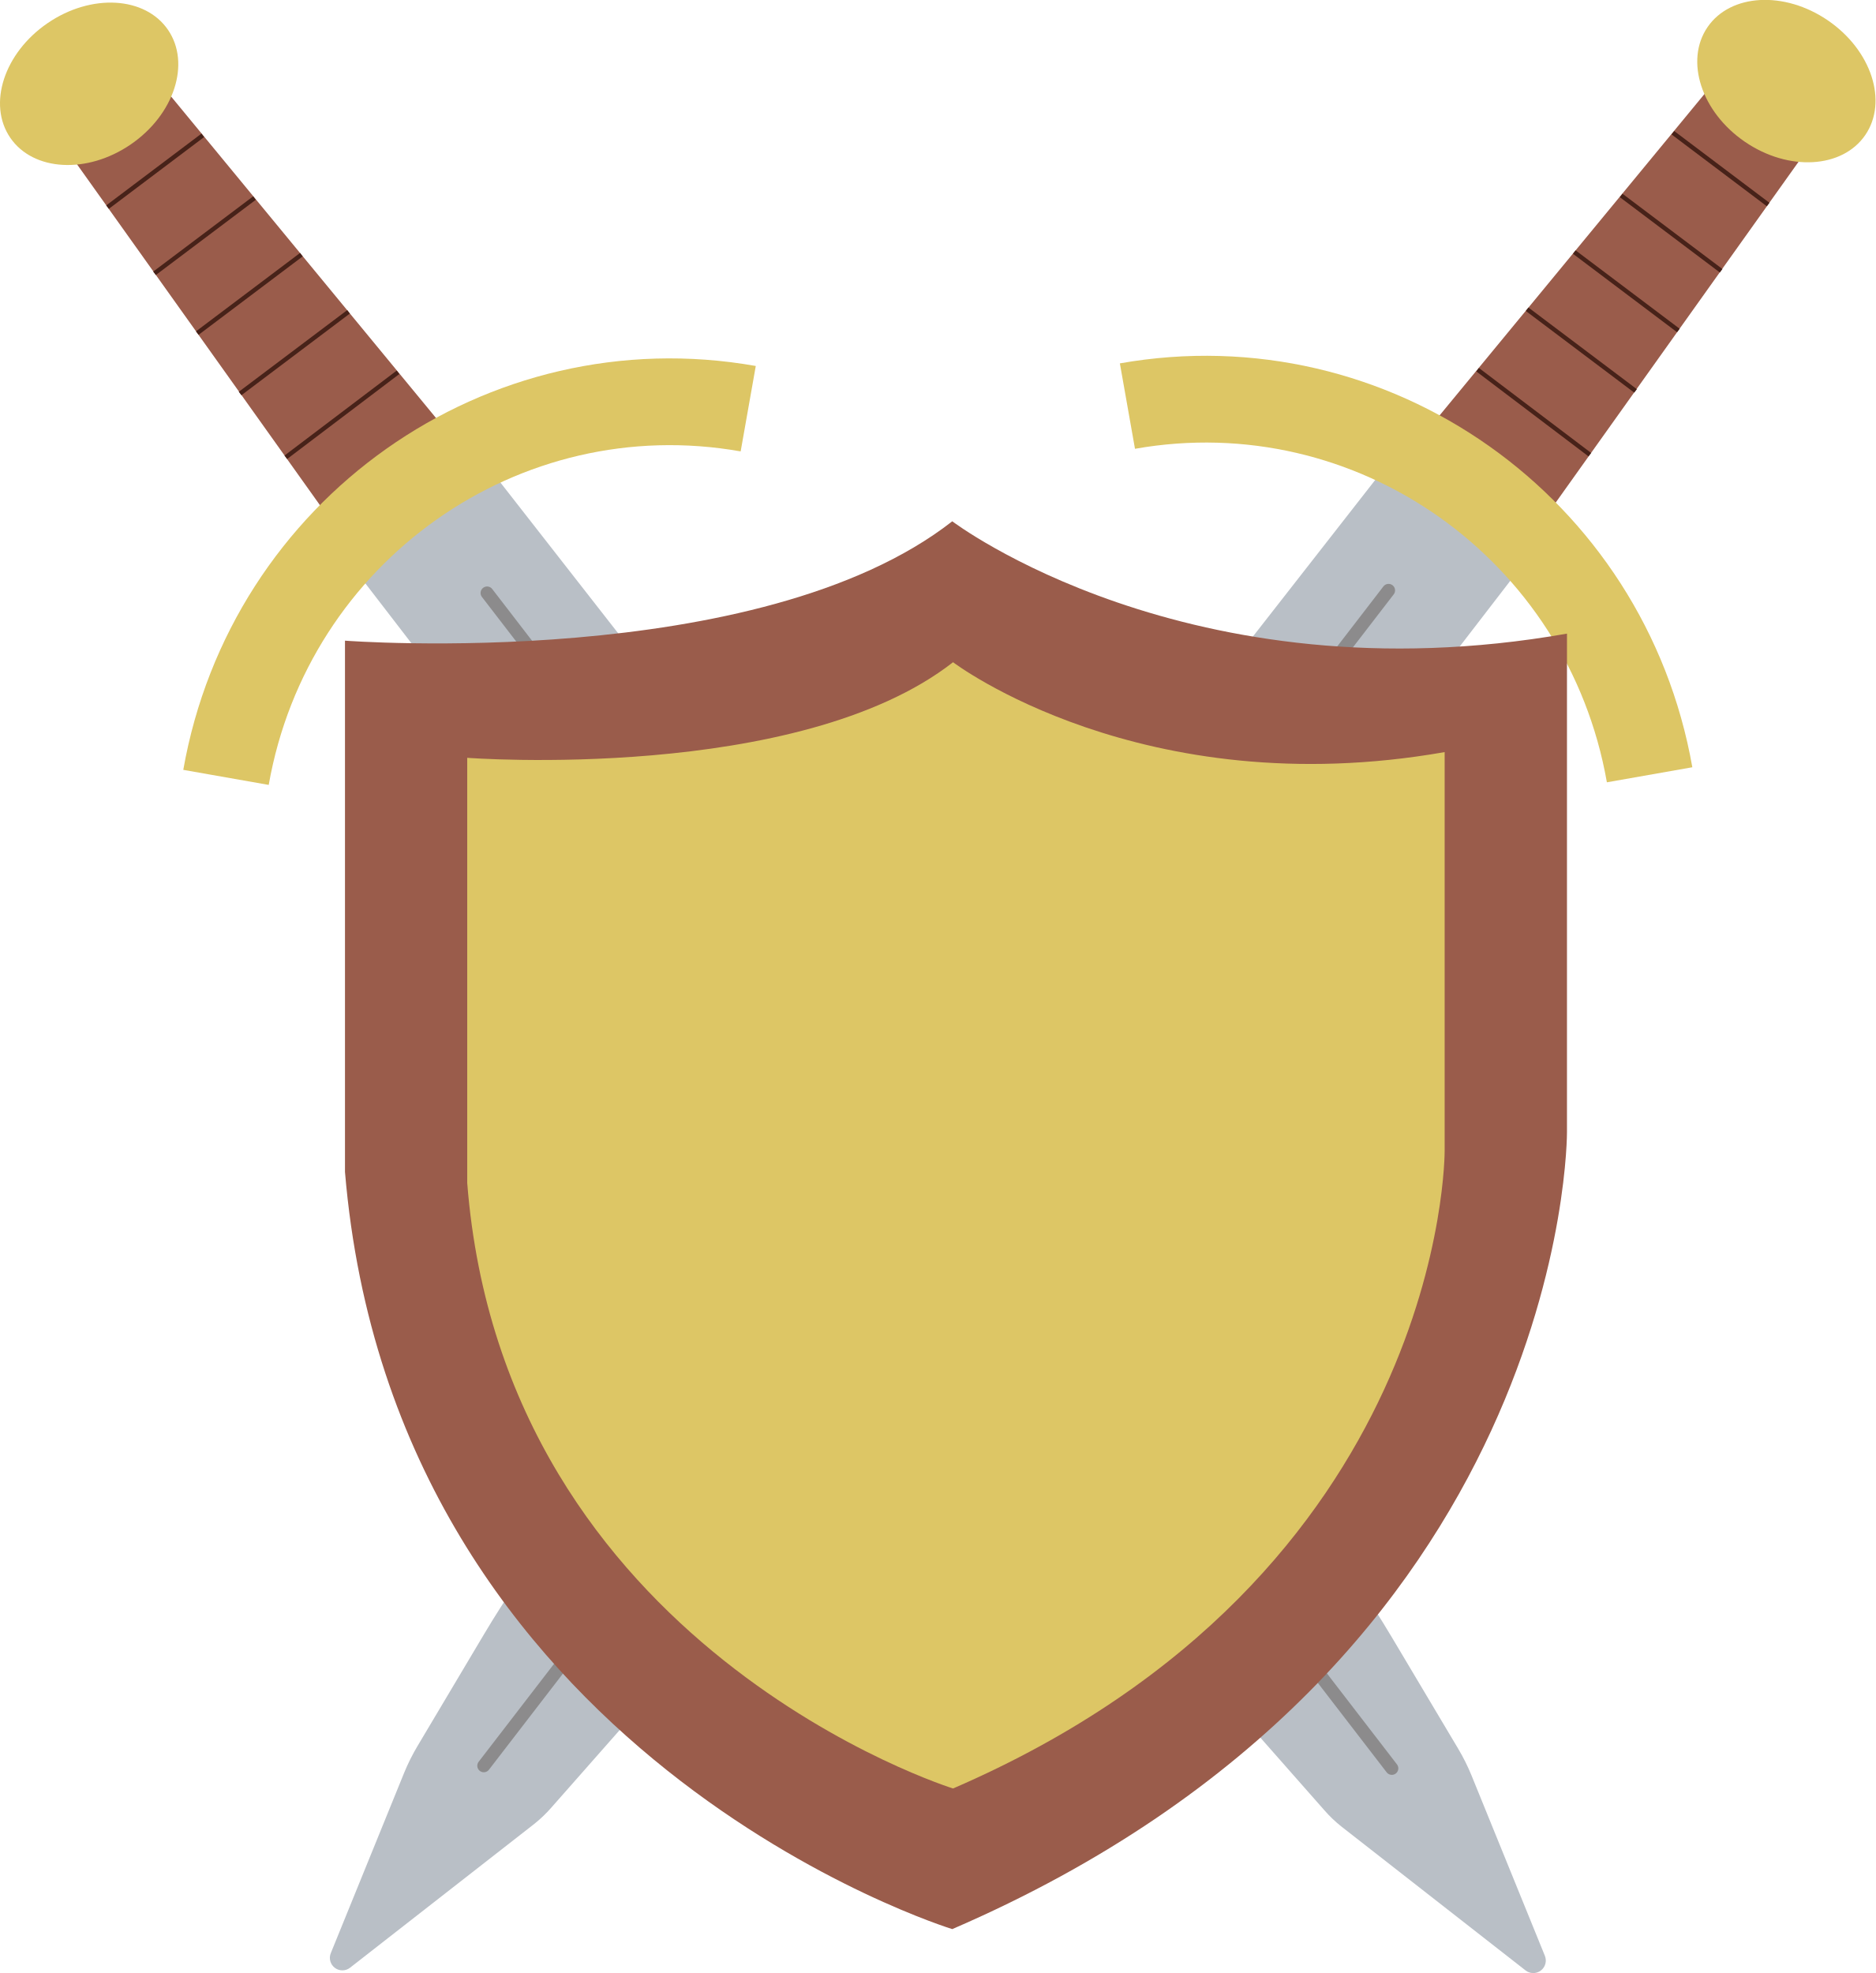
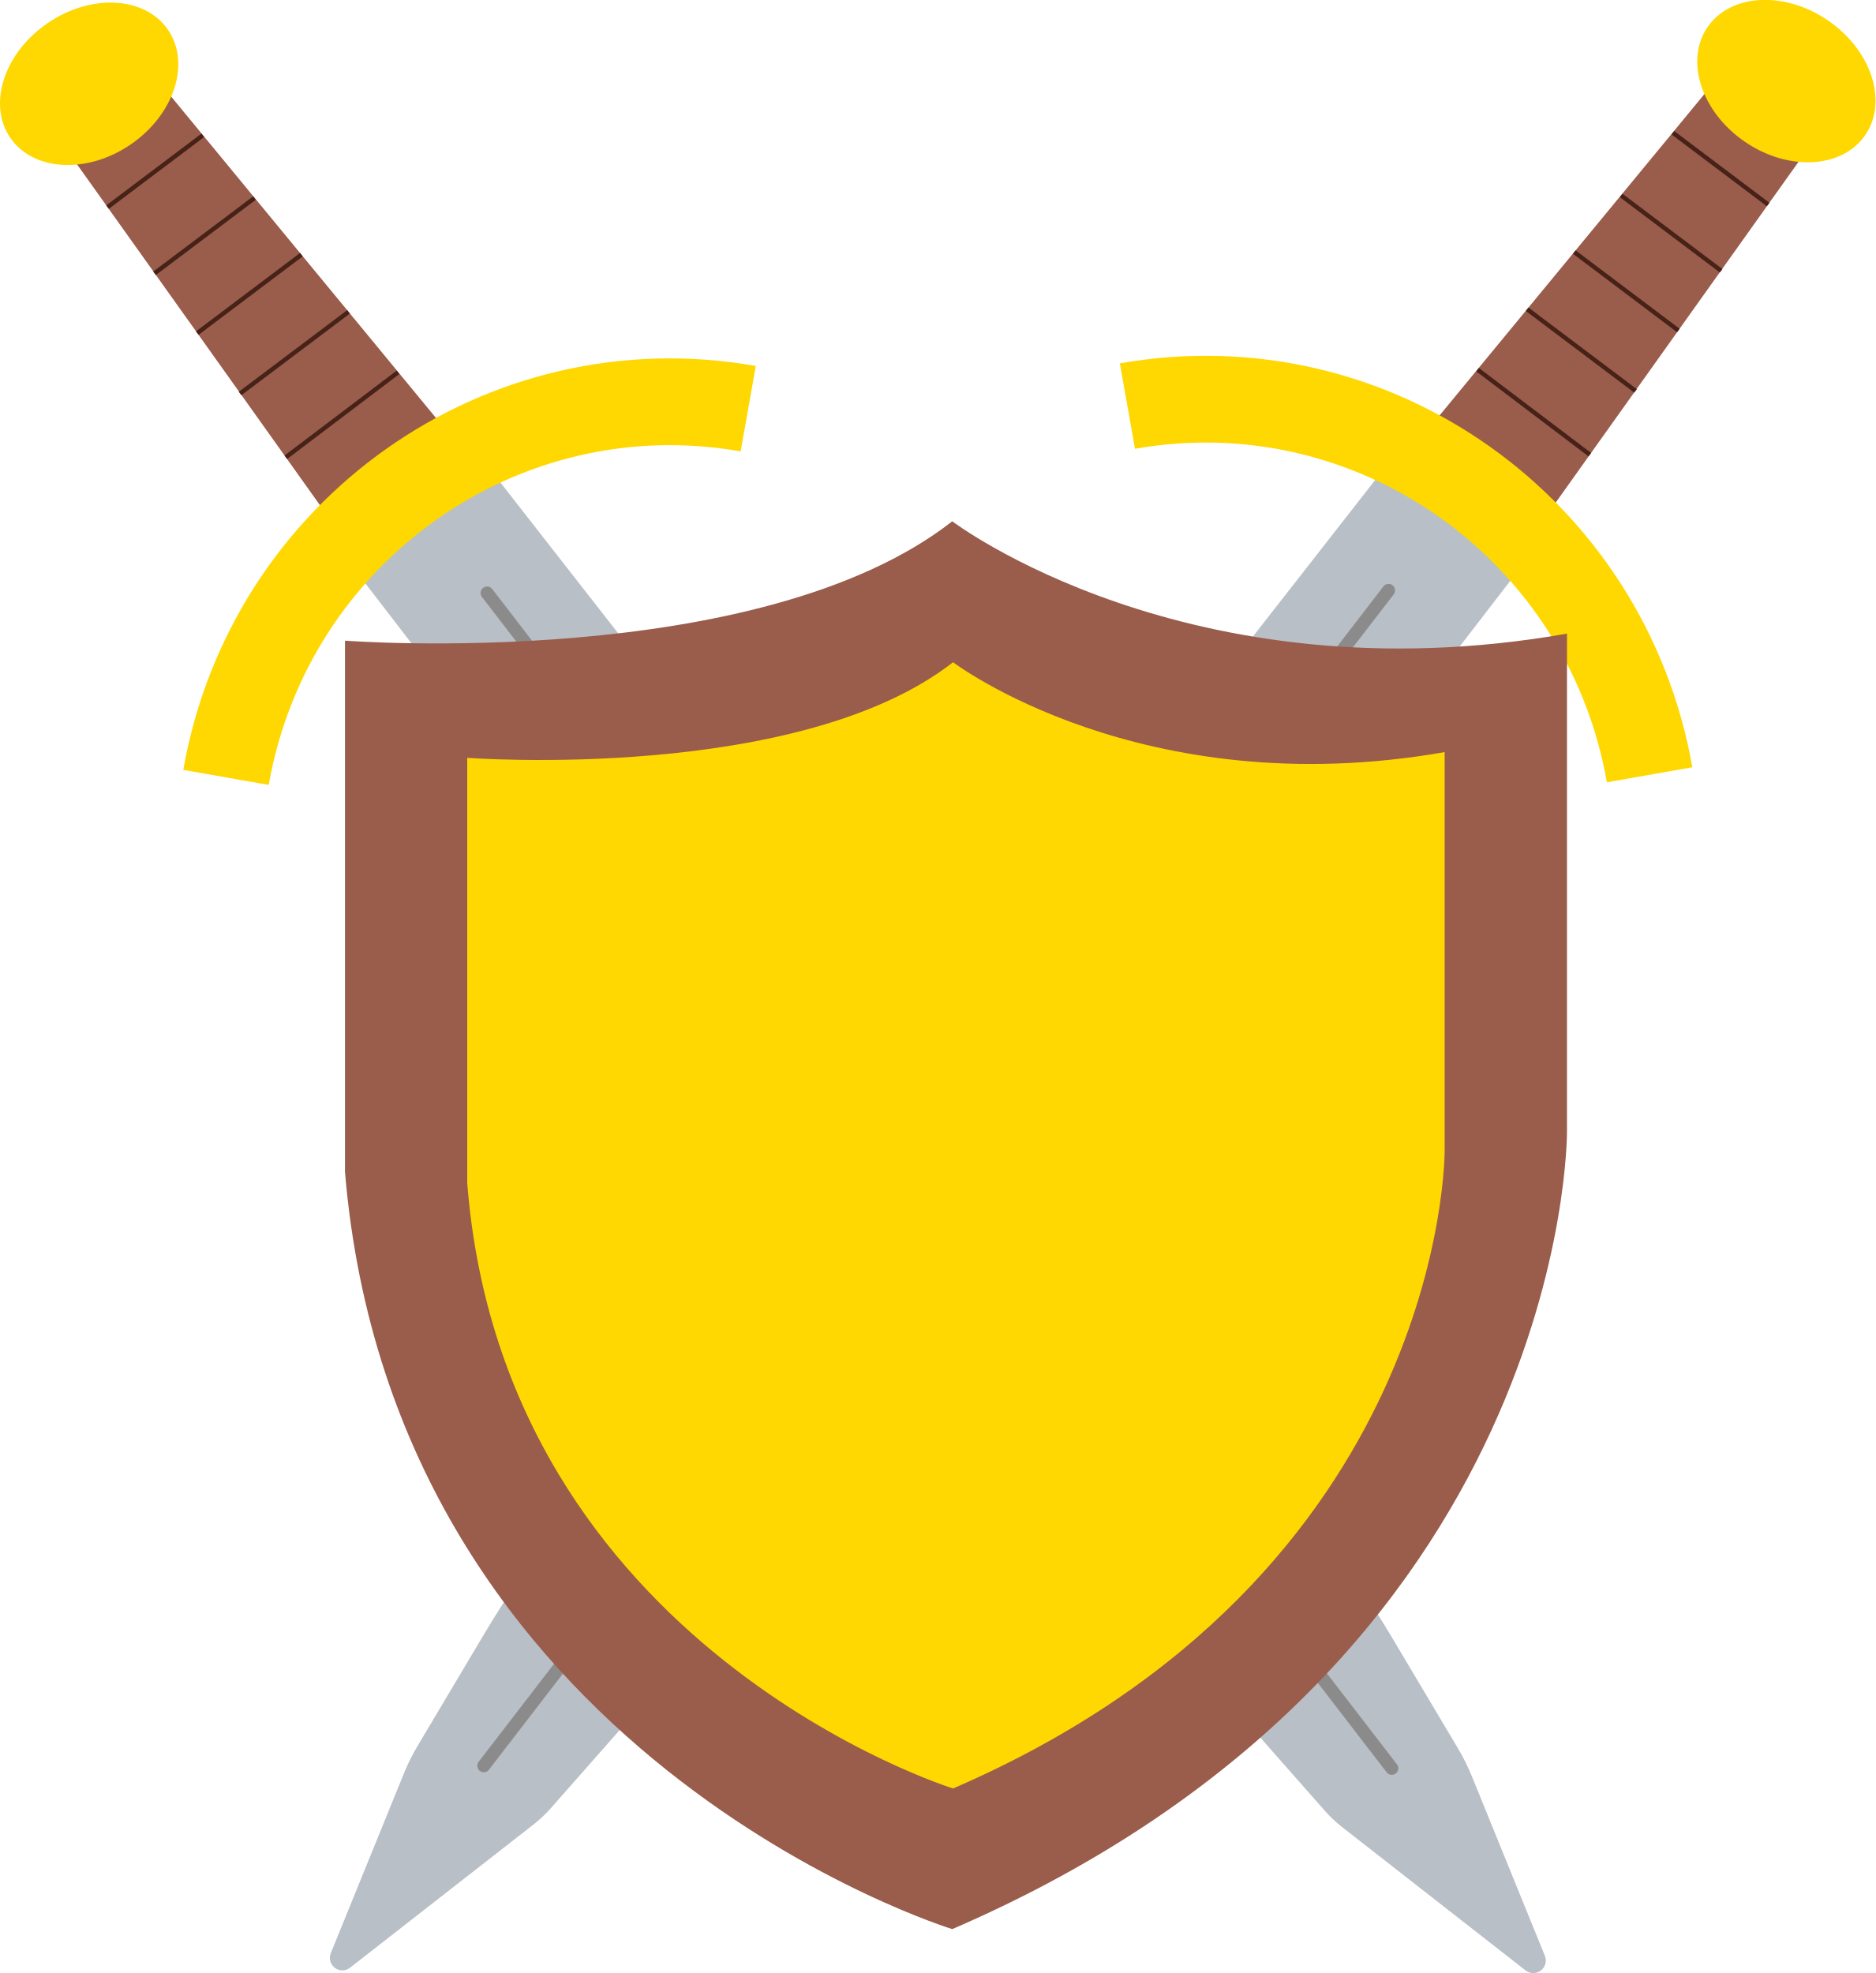
<svg xmlns="http://www.w3.org/2000/svg" viewBox="0 0 432.4 454.86">
  <defs>
-     <style>.cls-1{fill:#9a5c4b;}.cls-2{fill:#b9bfc6;}.cls-3,.cls-5,.cls-6{fill:none;stroke-miterlimit:10;}.cls-3{stroke:#8c8b8c;stroke-linecap:round;stroke-width:3px;}.cls-4{fill:#ddc665;}.cls-5{stroke:#ddc665;stroke-width:20px;}.cls-6{stroke:#472219;}</style>
+     <style>.cls-1{fill:#9a5c4b;}.cls-2{fill:#b9bfc6;}.cls-3,.cls-5,.cls-6{fill:none;stroke-miterlimit:10;}.cls-3{stroke:#8c8b8c;stroke-linecap:round;stroke-width:3px;}.cls-4{fill:#fed800;}.cls-5{stroke:#fed800;stroke-width:20px;}.cls-6{stroke:#472219;}</style>
  </defs>
  <g id="Layer_2" data-name="Layer 2">
    <g id="Layer_1-2" data-name="Layer 1">
      <polygon class="cls-1" points="394.71 19.52 330.1 97.92 356.99 118.18 415.43 36.17 394.71 19.52" />
      <path class="cls-2" d="M76.26,450.28l16.9-41.55a46.52,46.52,0,0,1,3.07-6.16l15.29-25.7a239.3,239.3,0,0,1,17-24.88L312.4,116.58l5.81-7.44,15.31,7.58,15.66,15.87-191,248.12q-4.78,6.21-10,12.1l-21.09,23.93a30.4,30.4,0,0,1-4,3.81L80.7,453.64A2.88,2.88,0,0,1,76.26,450.28Z" />
      <line class="cls-3" x1="111.53" y1="407.08" x2="320.11" y2="136.11" />
      <ellipse class="cls-4" cx="411.85" cy="18.72" rx="16.95" ry="22.03" transform="translate(163.81 348.03) rotate(-55.62)" />
      <path class="cls-5" d="M259.91,93.62c56.51-10,110.35,28.05,120.38,85" />
      <line class="cls-6" x1="340.64" y1="85.23" x2="366.51" y2="104.82" />
      <line class="cls-6" x1="352.05" y1="71.29" x2="377.05" y2="90.12" />
      <line class="cls-6" x1="362.92" y1="58.11" x2="386.92" y2="76.19" />
      <line class="cls-6" x1="373.73" y1="45.06" x2="396.78" y2="62.42" />
      <line class="cls-6" x1="385.65" y1="30.6" x2="407.61" y2="47.15" />
      <polygon class="cls-1" points="37.68 20.11 102.29 98.52 75.41 118.78 16.96 36.77 37.68 20.11" />
      <path class="cls-2" d="M356.14,450.88l-16.9-41.55a45.92,45.92,0,0,0-3.07-6.16l-15.3-25.7a239.21,239.21,0,0,0-17-24.88L120,117.18l-5.81-7.44-15.31,7.58L83.22,133.19l191,248.12q4.77,6.21,10,12.1l21.09,23.93a29.81,29.81,0,0,0,4,3.81l42.35,33.09A2.89,2.89,0,0,0,356.14,450.88Z" />
      <line class="cls-3" x1="320.86" y1="407.68" x2="112.29" y2="136.71" />
      <ellipse class="cls-4" cx="20.55" cy="19.32" rx="22.03" ry="16.95" transform="translate(-7.32 14.98) rotate(-34.38)" />
      <path class="cls-5" d="M172.49,94.22c-56.51-10-110.36,28.05-120.39,85" />
      <line class="cls-6" x1="91.76" y1="85.83" x2="65.89" y2="105.42" />
      <line class="cls-6" x1="80.35" y1="71.89" x2="55.35" y2="90.72" />
      <line class="cls-6" x1="69.48" y1="58.71" x2="45.48" y2="76.79" />
      <line class="cls-6" x1="58.67" y1="45.66" x2="35.62" y2="63.01" />
      <line class="cls-6" x1="46.75" y1="31.2" x2="24.79" y2="47.75" />
      <path class="cls-1" d="M219.53,120.18s54.29,41.28,141.71,25.9V261s.7,122.22-141.71,183.74c0,0-128.66-39.41-140-174.56V147.7S175,155,219.53,120.18Z" />
      <path class="cls-4" d="M219.71,152.67s43.41,33,113.33,20.72v91.93s.56,97.75-113.33,147c0,0-103.58-32.18-112-139.61v-98S184.06,180.51,219.71,152.67Z" />
    </g>
  </g>
</svg>
